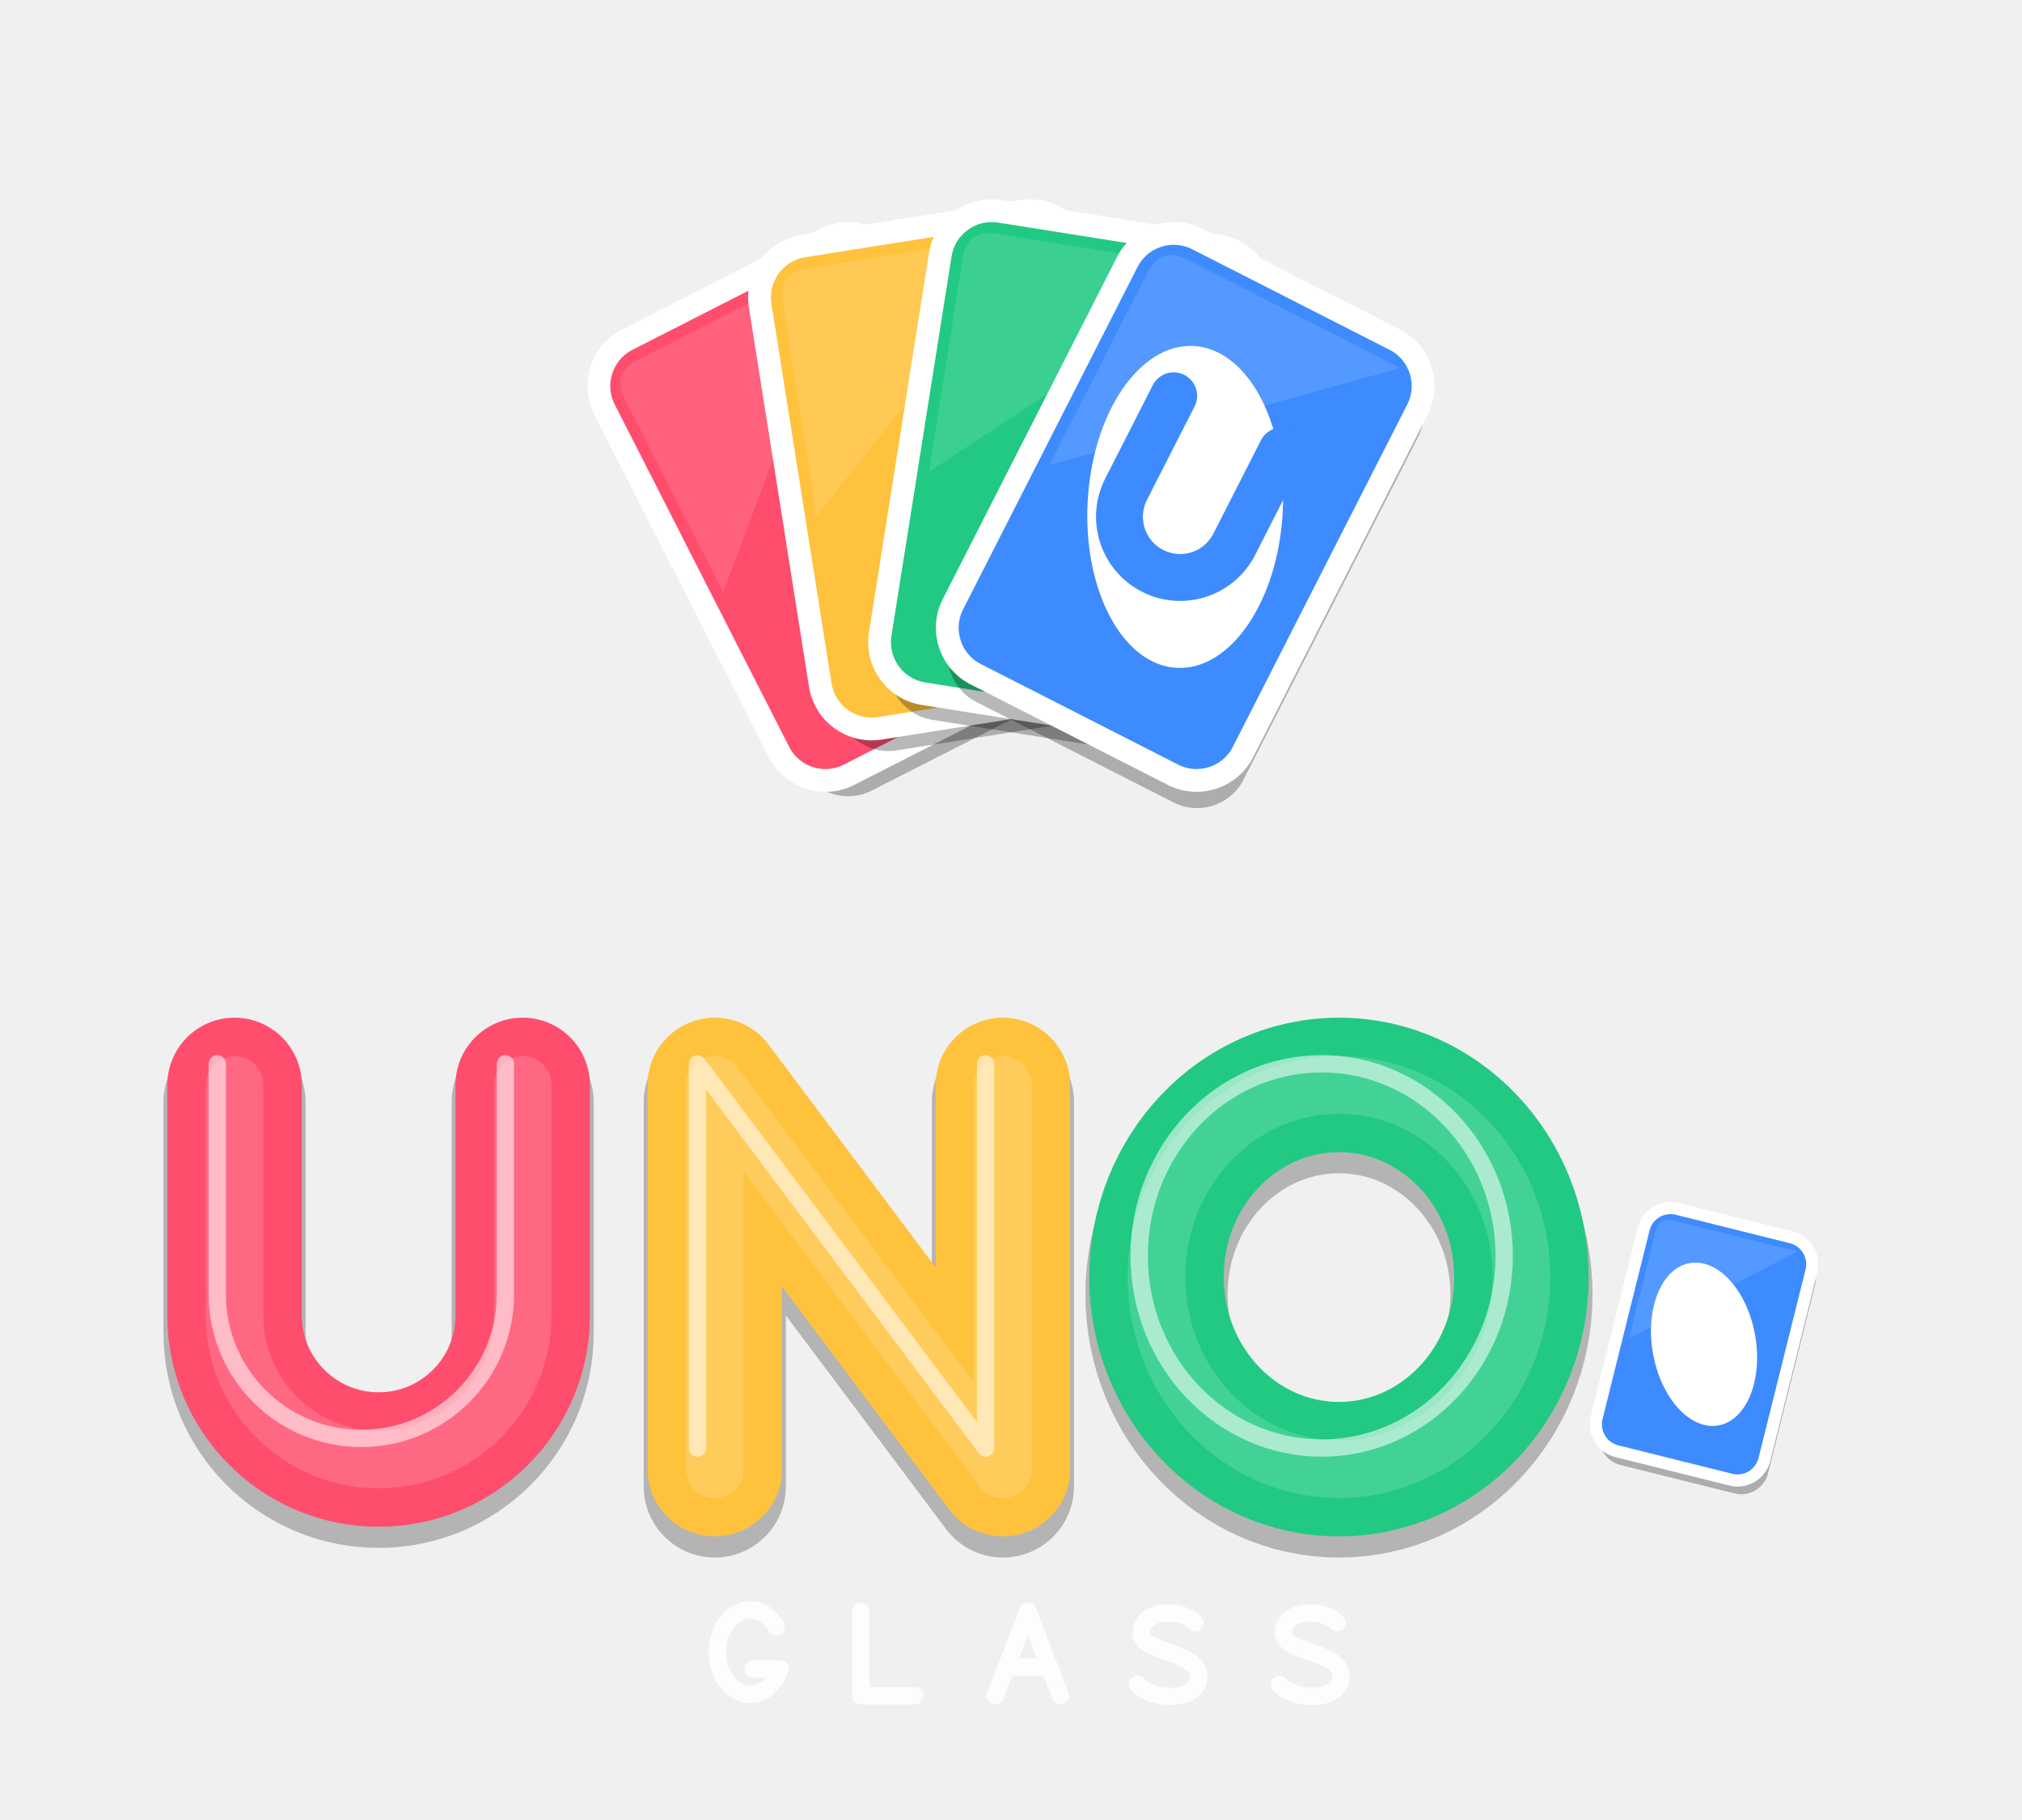
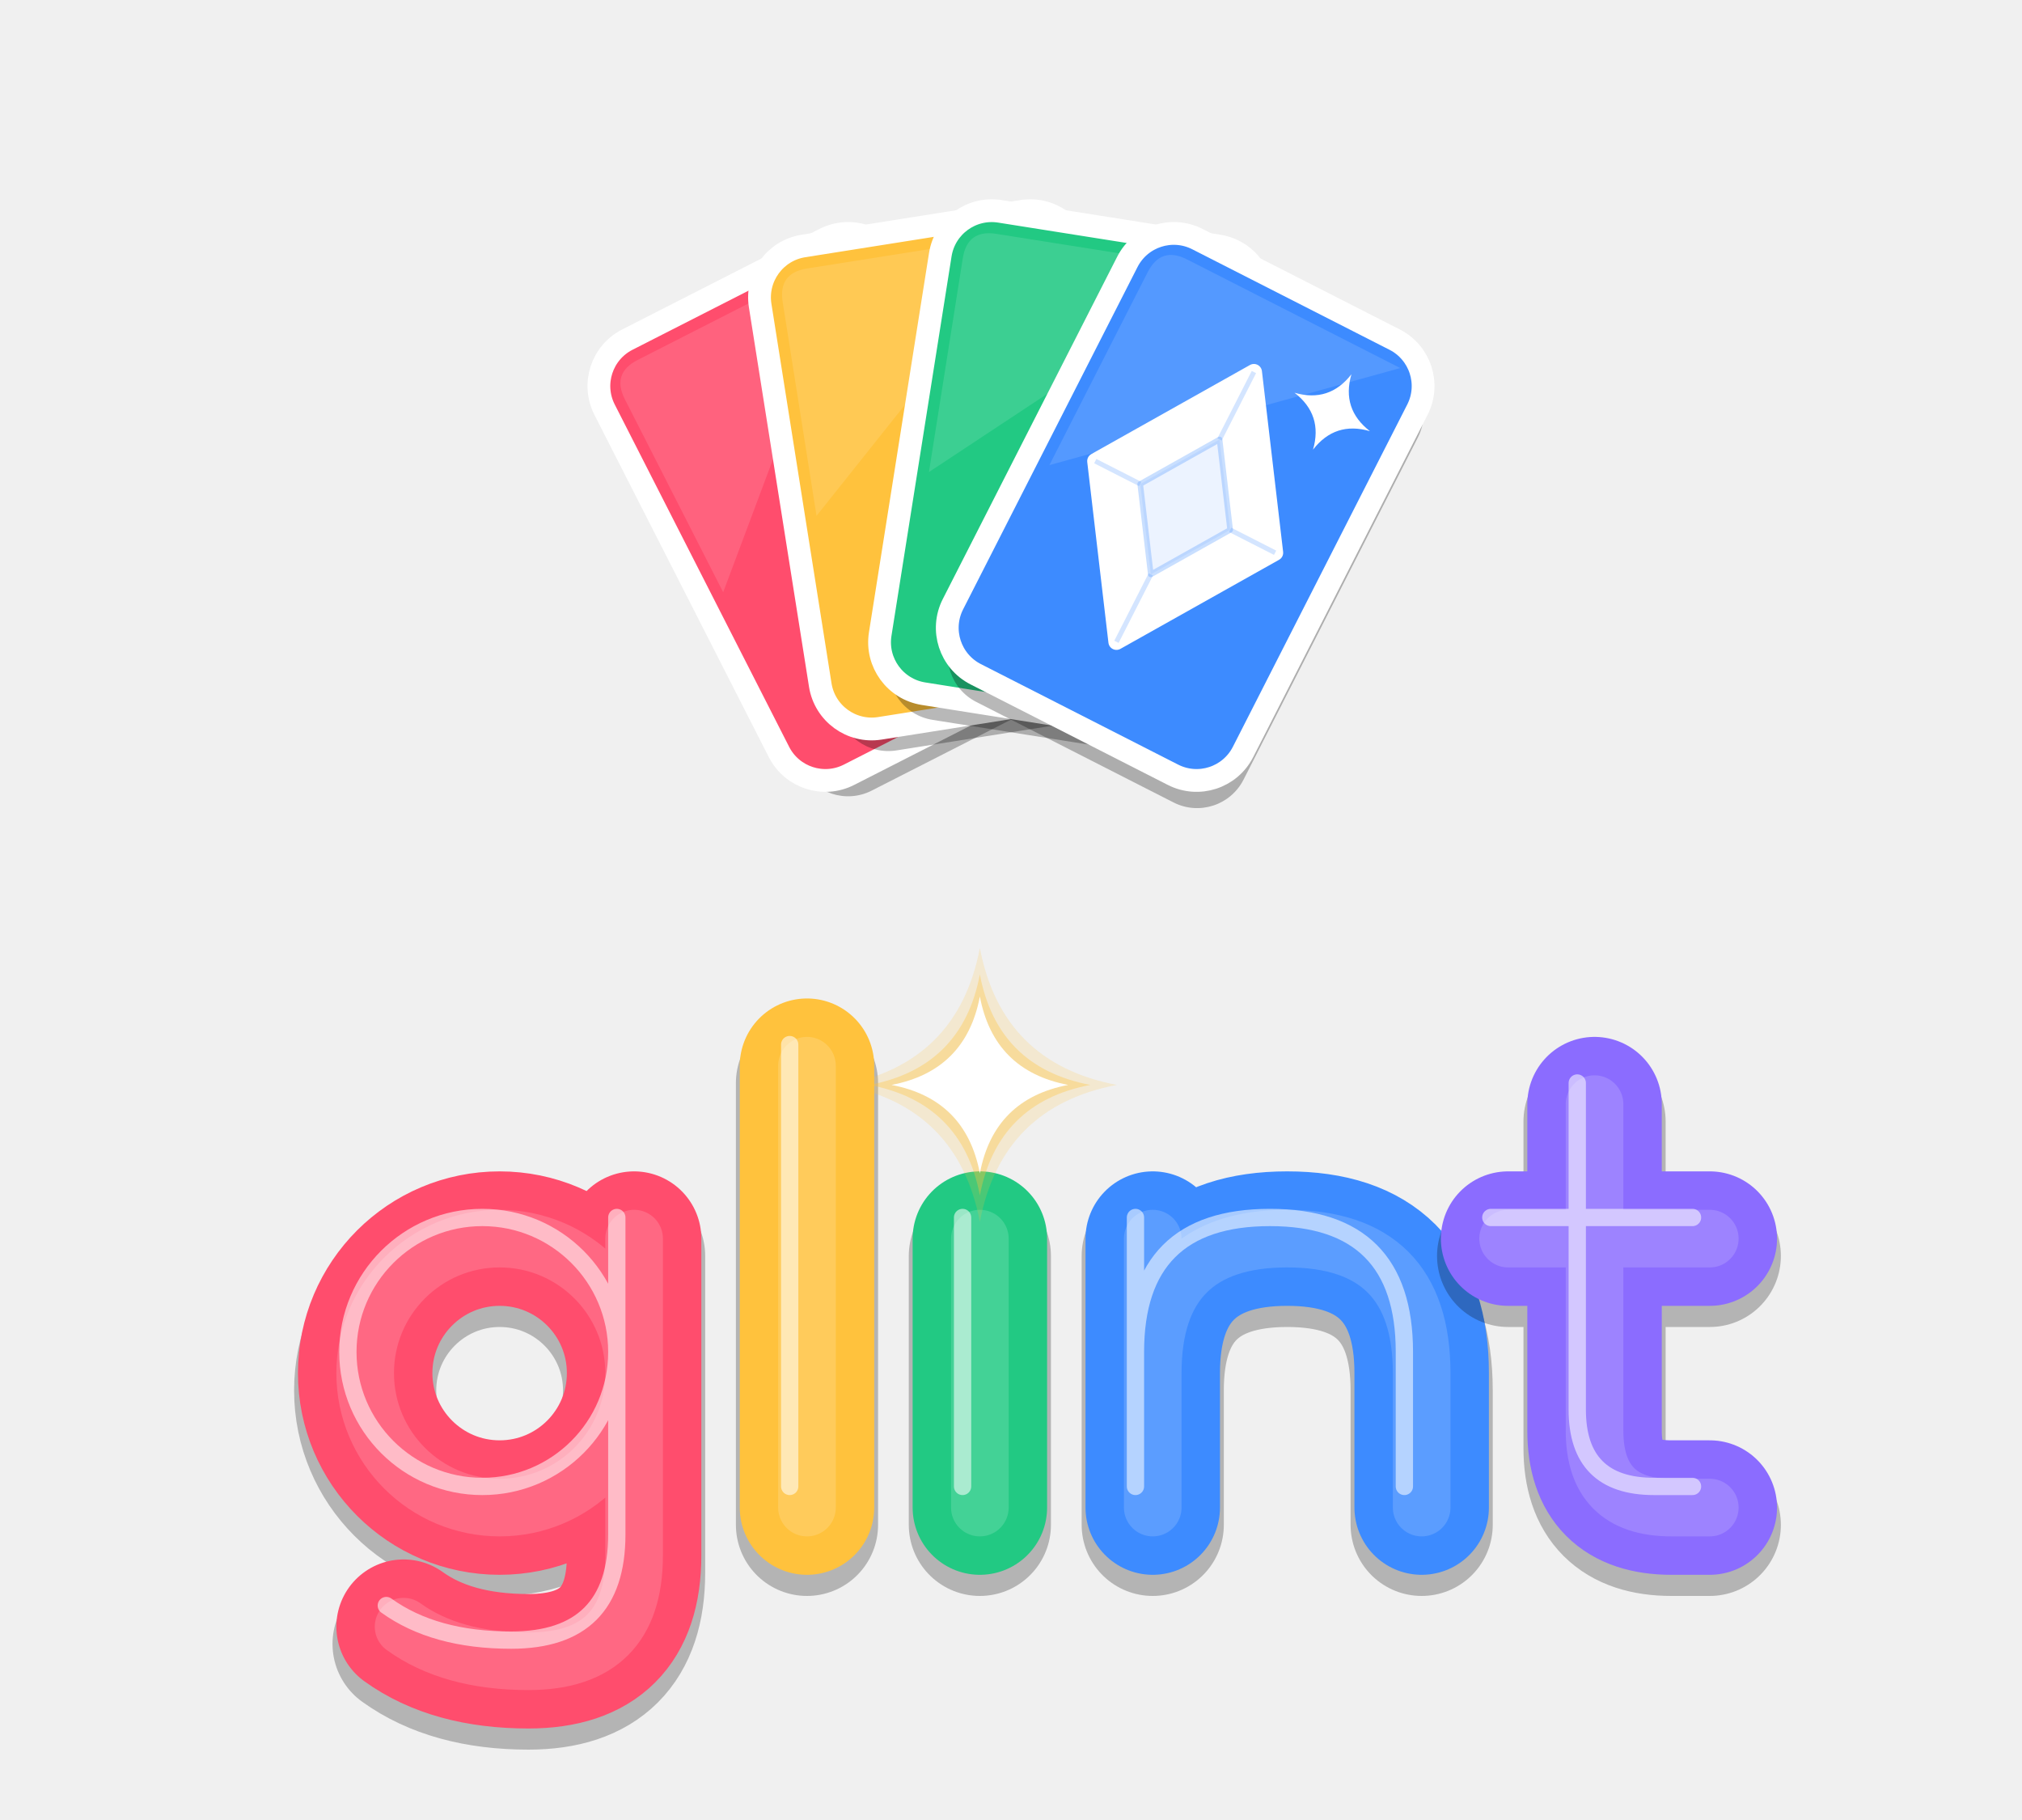
<svg xmlns="http://www.w3.org/2000/svg" width="1000" height="900" viewBox="0 0 1000 900">
  <g transform="rotate(-27 500 419.75)">
    <rect x="425.94" y="121.325" width="161.0" height="241.5" rx="25.76" fill="#000" fill-opacity="0.28" />
    <rect x="419.5" y="109.25" width="161.0" height="241.5" rx="25.76" fill="#FF4D6D" stroke="#FFFFFF" stroke-width="11.27" />
    <path d="M 430.77 135.01 Q 430.77 120.52 445.26 120.52 L 563.595 120.52 L 430.77 242.075 Z" fill="#FFFFFF" fill-opacity="0.12" />
  </g>
  <g transform="rotate(-9 500 419.75)">
    <rect x="425.94" y="121.325" width="161.0" height="241.5" rx="25.76" fill="#000" fill-opacity="0.28" />
    <rect x="419.5" y="109.25" width="161.0" height="241.5" rx="25.76" fill="#FFC23D" stroke="#FFFFFF" stroke-width="11.27" />
    <path d="M 430.77 135.01 Q 430.77 120.52 445.26 120.52 L 563.595 120.52 L 430.77 242.075 Z" fill="#FFFFFF" fill-opacity="0.12" />
  </g>
  <g transform="rotate(9 500 419.75)">
    <rect x="425.94" y="121.325" width="161.0" height="241.5" rx="25.76" fill="#000" fill-opacity="0.28" />
    <rect x="419.5" y="109.25" width="161.0" height="241.5" rx="25.76" fill="#22C983" stroke="#FFFFFF" stroke-width="11.27" />
    <path d="M 430.77 135.01 Q 430.77 120.52 445.26 120.52 L 563.595 120.52 L 430.77 242.075 Z" fill="#FFFFFF" fill-opacity="0.12" />
  </g>
  <g transform="rotate(27 500 419.75)">
    <rect x="425.94" y="121.325" width="161.0" height="241.5" rx="25.76" fill="#000" fill-opacity="0.28" />
    <rect x="419.5" y="109.25" width="161.0" height="241.5" rx="25.76" fill="#3D8BFF" stroke="#FFFFFF" stroke-width="11.27" />
    <path d="M 430.77 135.01 Q 430.77 120.52 445.26 120.52 L 563.595 120.52 L 430.77 242.075 Z" fill="#FFFFFF" fill-opacity="0.12" />
-     <ellipse cx="500.0" cy="230.0" rx="48.3" ry="79.695" transform="rotate(-24 500.0 230.0)" fill="#FFFFFF" />
-     <path d="M 469.983 183.61 V 235.458 A 30.017 30.017 0 0 0 530.017 235.458 V 183.61" fill="none" stroke="#3D8BFF" stroke-width="23.195" stroke-linecap="round" stroke-linejoin="round" />
+     <polygon points="500.0,155.135 549.91,230.0 500.0,304.865 450.09,230.0" fill="#FFFFFF" stroke="#FFFFFF" stroke-width="7.986" stroke-linejoin="round" />
+     <polygon points="500.0,192.567 524.955,230.0 500.0,267.433 475.045,230.0" fill="#3D8BFF" fill-opacity="0.10" stroke="#3D8BFF" stroke-opacity="0.28" stroke-width="2.795" stroke-linejoin="round" />
+     <line x1="500.0" y1="192.567" x2="500.0" y2="155.135" stroke="#3D8BFF" stroke-opacity="0.22" stroke-width="2.396" />
+     <line x1="524.955" y1="230.0" x2="549.91" y2="230.0" stroke="#3D8BFF" stroke-opacity="0.22" stroke-width="2.396" />
+     <line x1="500.0" y1="267.433" x2="500.0" y2="304.865" stroke="#3D8BFF" stroke-opacity="0.22" stroke-width="2.396" />
+     <line x1="475.045" y1="230.0" x2="450.09" y2="230.0" stroke="#3D8BFF" stroke-opacity="0.22" stroke-width="2.396" />
+     <polygon points="500.0,155.135 475.045,230.0 450.09,230.0" fill="#FFFFFF" fill-opacity="0.0" />
+     <path d="M 543.47 134.205 Q 546.819 151.786 564.4 155.135 Q 546.819 158.484 543.47 176.065 Q 540.121 158.484 522.54 155.135 Q 540.121 151.786 543.47 134.205 Z" fill="#FFFFFF" />
  </g>
  <g transform="translate(40 470) scale(0.95)">
-     <path d="M 80 70 V 190 A 75 75 0 0 0 230 190 V 70" fill="none" stroke="#000" stroke-opacity="0.25" stroke-width="74" stroke-linecap="round" stroke-linejoin="round" transform="translate(0 9)" />
-     <path d="M 80 70 V 190 A 75 75 0 0 0 230 190 V 70" fill="none" stroke="#FF4D6D" stroke-width="70" stroke-linecap="round" stroke-linejoin="round" />
-     <path d="M 80 70 V 190 A 75 75 0 0 0 230 190 V 70" fill="none" stroke="#FF7E95" stroke-opacity="0.55" stroke-width="30" stroke-linecap="round" stroke-linejoin="round" />
-     <path d="M 80 70 V 190 A 75 75 0 0 0 230 190 V 70" fill="none" stroke="#FFFFFF" stroke-opacity="0.55" stroke-width="9" stroke-linecap="round" stroke-linejoin="round" transform="translate(-9 -11)" />
-     <path d="M 330 270 V 70 L 480 270 V 70" fill="none" stroke="#000" stroke-opacity="0.25" stroke-width="74" stroke-linecap="round" stroke-linejoin="round" transform="translate(0 9)" />
-     <path d="M 330 270 V 70 L 480 270 V 70" fill="none" stroke="#FFC23D" stroke-width="70" stroke-linecap="round" stroke-linejoin="round" />
-     <path d="M 330 270 V 70 L 480 270 V 70" fill="none" stroke="#FFD373" stroke-opacity="0.55" stroke-width="30" stroke-linecap="round" stroke-linejoin="round" />
-     <path d="M 330 270 V 70 L 480 270 V 70" fill="none" stroke="#FFFFFF" stroke-opacity="0.55" stroke-width="9" stroke-linecap="round" stroke-linejoin="round" transform="translate(-9 -11)" />
-     <path d="M 655 70 A 95 100 0 1 1 654.9 70 Z" fill="none" stroke="#000" stroke-opacity="0.25" stroke-width="74" stroke-linecap="round" stroke-linejoin="round" transform="translate(0 9)" />
-     <path d="M 655 70 A 95 100 0 1 1 654.9 70 Z" fill="none" stroke="#22C983" stroke-width="70" stroke-linecap="round" stroke-linejoin="round" />
-     <path d="M 655 70 A 95 100 0 1 1 654.9 70 Z" fill="none" stroke="#5FD8A5" stroke-opacity="0.55" stroke-width="30" stroke-linecap="round" stroke-linejoin="round" />
-     <path d="M 655 70 A 95 100 0 1 1 654.9 70 Z" fill="none" stroke="#FFFFFF" stroke-opacity="0.55" stroke-width="9" stroke-linecap="round" stroke-linejoin="round" transform="translate(-9 -11)" />
-     <g transform="rotate(14 845 205)">
-       <rect x="803.6" y="146.5" width="90" height="130" rx="14.4" fill="#000" fill-opacity="0.28" />
-       <rect x="800" y="140" width="90" height="130" rx="14.4" fill="#3D8BFF" stroke="#FFFFFF" stroke-width="6.3" />
-       <path d="M 806.3 154.4 Q 806.3 146.3 814.4 146.3 L 880.55 146.3 L 806.3 211.5 Z" fill="#FFFFFF" fill-opacity="0.12" />
-       <ellipse cx="845.0" cy="205.0" rx="27.0" ry="42.9" transform="rotate(-24 845.0 205.0)" fill="#FFFFFF" />
+     <g transform="translate(18 0)">
+       <path d="M 130 220 A 70 70 0 1 0 270 220 A 70 70 0 1 0 130 220 Z M 270 150 V 315 Q 270 370 215 370 Q 175 370 150 352" fill="none" stroke="#000" stroke-opacity="0.25" stroke-width="74" stroke-linecap="round" stroke-linejoin="round" transform="translate(0 9)" />
+       <path d="M 130 220 A 70 70 0 1 0 270 220 A 70 70 0 1 0 130 220 Z M 270 150 V 315 Q 270 370 215 370 Q 175 370 150 352" fill="none" stroke="#FF4D6D" stroke-width="70" stroke-linecap="round" stroke-linejoin="round" />
+       <path d="M 130 220 A 70 70 0 1 0 270 220 A 70 70 0 1 0 130 220 Z M 270 150 V 315 Q 270 370 215 370 Q 175 370 150 352" fill="none" stroke="#FF7E95" stroke-opacity="0.55" stroke-width="30" stroke-linecap="round" stroke-linejoin="round" />
+       <path d="M 130 220 A 70 70 0 1 0 270 220 A 70 70 0 1 0 130 220 Z M 270 150 V 315 Q 270 370 215 370 Q 175 370 150 352" fill="none" stroke="#FFFFFF" stroke-opacity="0.55" stroke-width="9" stroke-linecap="round" stroke-linejoin="round" transform="translate(-9 -11)" />
+       <path d="M 360 60 V 290" fill="none" stroke="#000" stroke-opacity="0.25" stroke-width="74" stroke-linecap="round" stroke-linejoin="round" transform="translate(0 9)" />
+       <path d="M 360 60 V 290" fill="none" stroke="#FFC23D" stroke-width="70" stroke-linecap="round" stroke-linejoin="round" />
+       <path d="M 360 60 V 290" fill="none" stroke="#FFD373" stroke-opacity="0.55" stroke-width="30" stroke-linecap="round" stroke-linejoin="round" />
+       <path d="M 360 60 V 290" fill="none" stroke="#FFFFFF" stroke-opacity="0.55" stroke-width="9" stroke-linecap="round" stroke-linejoin="round" transform="translate(-9 -11)" />
+       <path d="M 450 150 V 290" fill="none" stroke="#000" stroke-opacity="0.25" stroke-width="74" stroke-linecap="round" stroke-linejoin="round" transform="translate(0 9)" />
+       <path d="M 450 150 V 290" fill="none" stroke="#22C983" stroke-width="70" stroke-linecap="round" stroke-linejoin="round" />
+       <path d="M 450 150 V 290" fill="none" stroke="#5FD8A5" stroke-opacity="0.55" stroke-width="30" stroke-linecap="round" stroke-linejoin="round" />
+       <path d="M 450 150 V 290" fill="none" stroke="#FFFFFF" stroke-opacity="0.55" stroke-width="9" stroke-linecap="round" stroke-linejoin="round" transform="translate(-9 -11)" />
+       <path d="M 540 290 V 150 M 540 220 Q 540 150 610 150 Q 680 150 680 220 V 290" fill="none" stroke="#000" stroke-opacity="0.25" stroke-width="74" stroke-linecap="round" stroke-linejoin="round" transform="translate(0 9)" />
+       <path d="M 540 290 V 150 M 540 220 Q 540 150 610 150 Q 680 150 680 220 V 290" fill="none" stroke="#3D8BFF" stroke-width="70" stroke-linecap="round" stroke-linejoin="round" />
+       <path d="M 540 290 V 150 M 540 220 Q 540 150 610 150 Q 680 150 680 220 V 290" fill="none" stroke="#73ABFF" stroke-opacity="0.55" stroke-width="30" stroke-linecap="round" stroke-linejoin="round" />
+       <path d="M 540 290 V 150 M 540 220 Q 540 150 610 150 Q 680 150 680 220 V 290" fill="none" stroke="#FFFFFF" stroke-opacity="0.55" stroke-width="9" stroke-linecap="round" stroke-linejoin="round" transform="translate(-9 -11)" />
+       <path d="M 770 80 V 250 Q 770 290 810 290 H 830 M 725 150 H 830" fill="none" stroke="#000" stroke-opacity="0.25" stroke-width="74" stroke-linecap="round" stroke-linejoin="round" transform="translate(0 9)" />
+       <path d="M 770 80 V 250 Q 770 290 810 290 H 830 M 725 150 H 830" fill="none" stroke="#8B6CFF" stroke-width="70" stroke-linecap="round" stroke-linejoin="round" />
+       <path d="M 770 80 V 250 Q 770 290 810 290 H 830 M 725 150 H 830" fill="none" stroke="#AB95FF" stroke-opacity="0.55" stroke-width="30" stroke-linecap="round" stroke-linejoin="round" />
+       <path d="M 770 80 V 250 Q 770 290 810 290 H 830 M 725 150 H 830" fill="none" stroke="#FFFFFF" stroke-opacity="0.55" stroke-width="9" stroke-linecap="round" stroke-linejoin="round" transform="translate(-9 -11)" />
+       <path d="M 450 -1.3 Q 461.408 58.592 521.3 70 Q 461.408 81.408 450 141.3 Q 438.592 81.408 378.7 70 Q 438.592 58.592 450 -1.3 Z" fill="#FFC23D" fill-opacity="0.18" />
+       <path d="M 450 12.5 Q 459.2 60.8 507.5 70 Q 459.2 79.2 450 127.5 Q 440.8 79.2 392.5 70 Q 440.8 60.8 450 12.5 Z" fill="#FFC23D" fill-opacity="0.35" />
+       <path d="M 450 24 Q 457.36 62.64 496 70 Q 457.36 77.36 450 116 Q 442.64 77.36 404 70 Q 442.64 62.64 450 24 Z" fill="#FFFFFF" />
    </g>
-     <path d="M 332 318 A 17 22 0 1 0 334 340 H 320" transform="translate(30 34)" fill="none" stroke="#FFFFFF" stroke-opacity="0.88" stroke-width="9" stroke-linecap="round" stroke-linejoin="round" />
-     <path d="M 376 310 V 354 H 404" transform="translate(30 34)" fill="none" stroke="#FFFFFF" stroke-opacity="0.88" stroke-width="9" stroke-linecap="round" stroke-linejoin="round" />
-     <path d="M 446 354 L 463 310 L 480 354 M 453 339 H 473" transform="translate(30 34)" fill="none" stroke="#FFFFFF" stroke-opacity="0.88" stroke-width="9" stroke-linecap="round" stroke-linejoin="round" />
-     <path d="M 550 316 C 544 309 524 308 522 320 C 520 332 552 330 552 344 C 552 357 528 357 520 348" transform="translate(30 34)" fill="none" stroke="#FFFFFF" stroke-opacity="0.88" stroke-width="9" stroke-linecap="round" stroke-linejoin="round" />
-     <path d="M 624 316 C 618 309 598 308 596 320 C 594 332 626 330 626 344 C 626 357 602 357 594 348" transform="translate(30 34)" fill="none" stroke="#FFFFFF" stroke-opacity="0.88" stroke-width="9" stroke-linecap="round" stroke-linejoin="round" />
  </g>
</svg>
